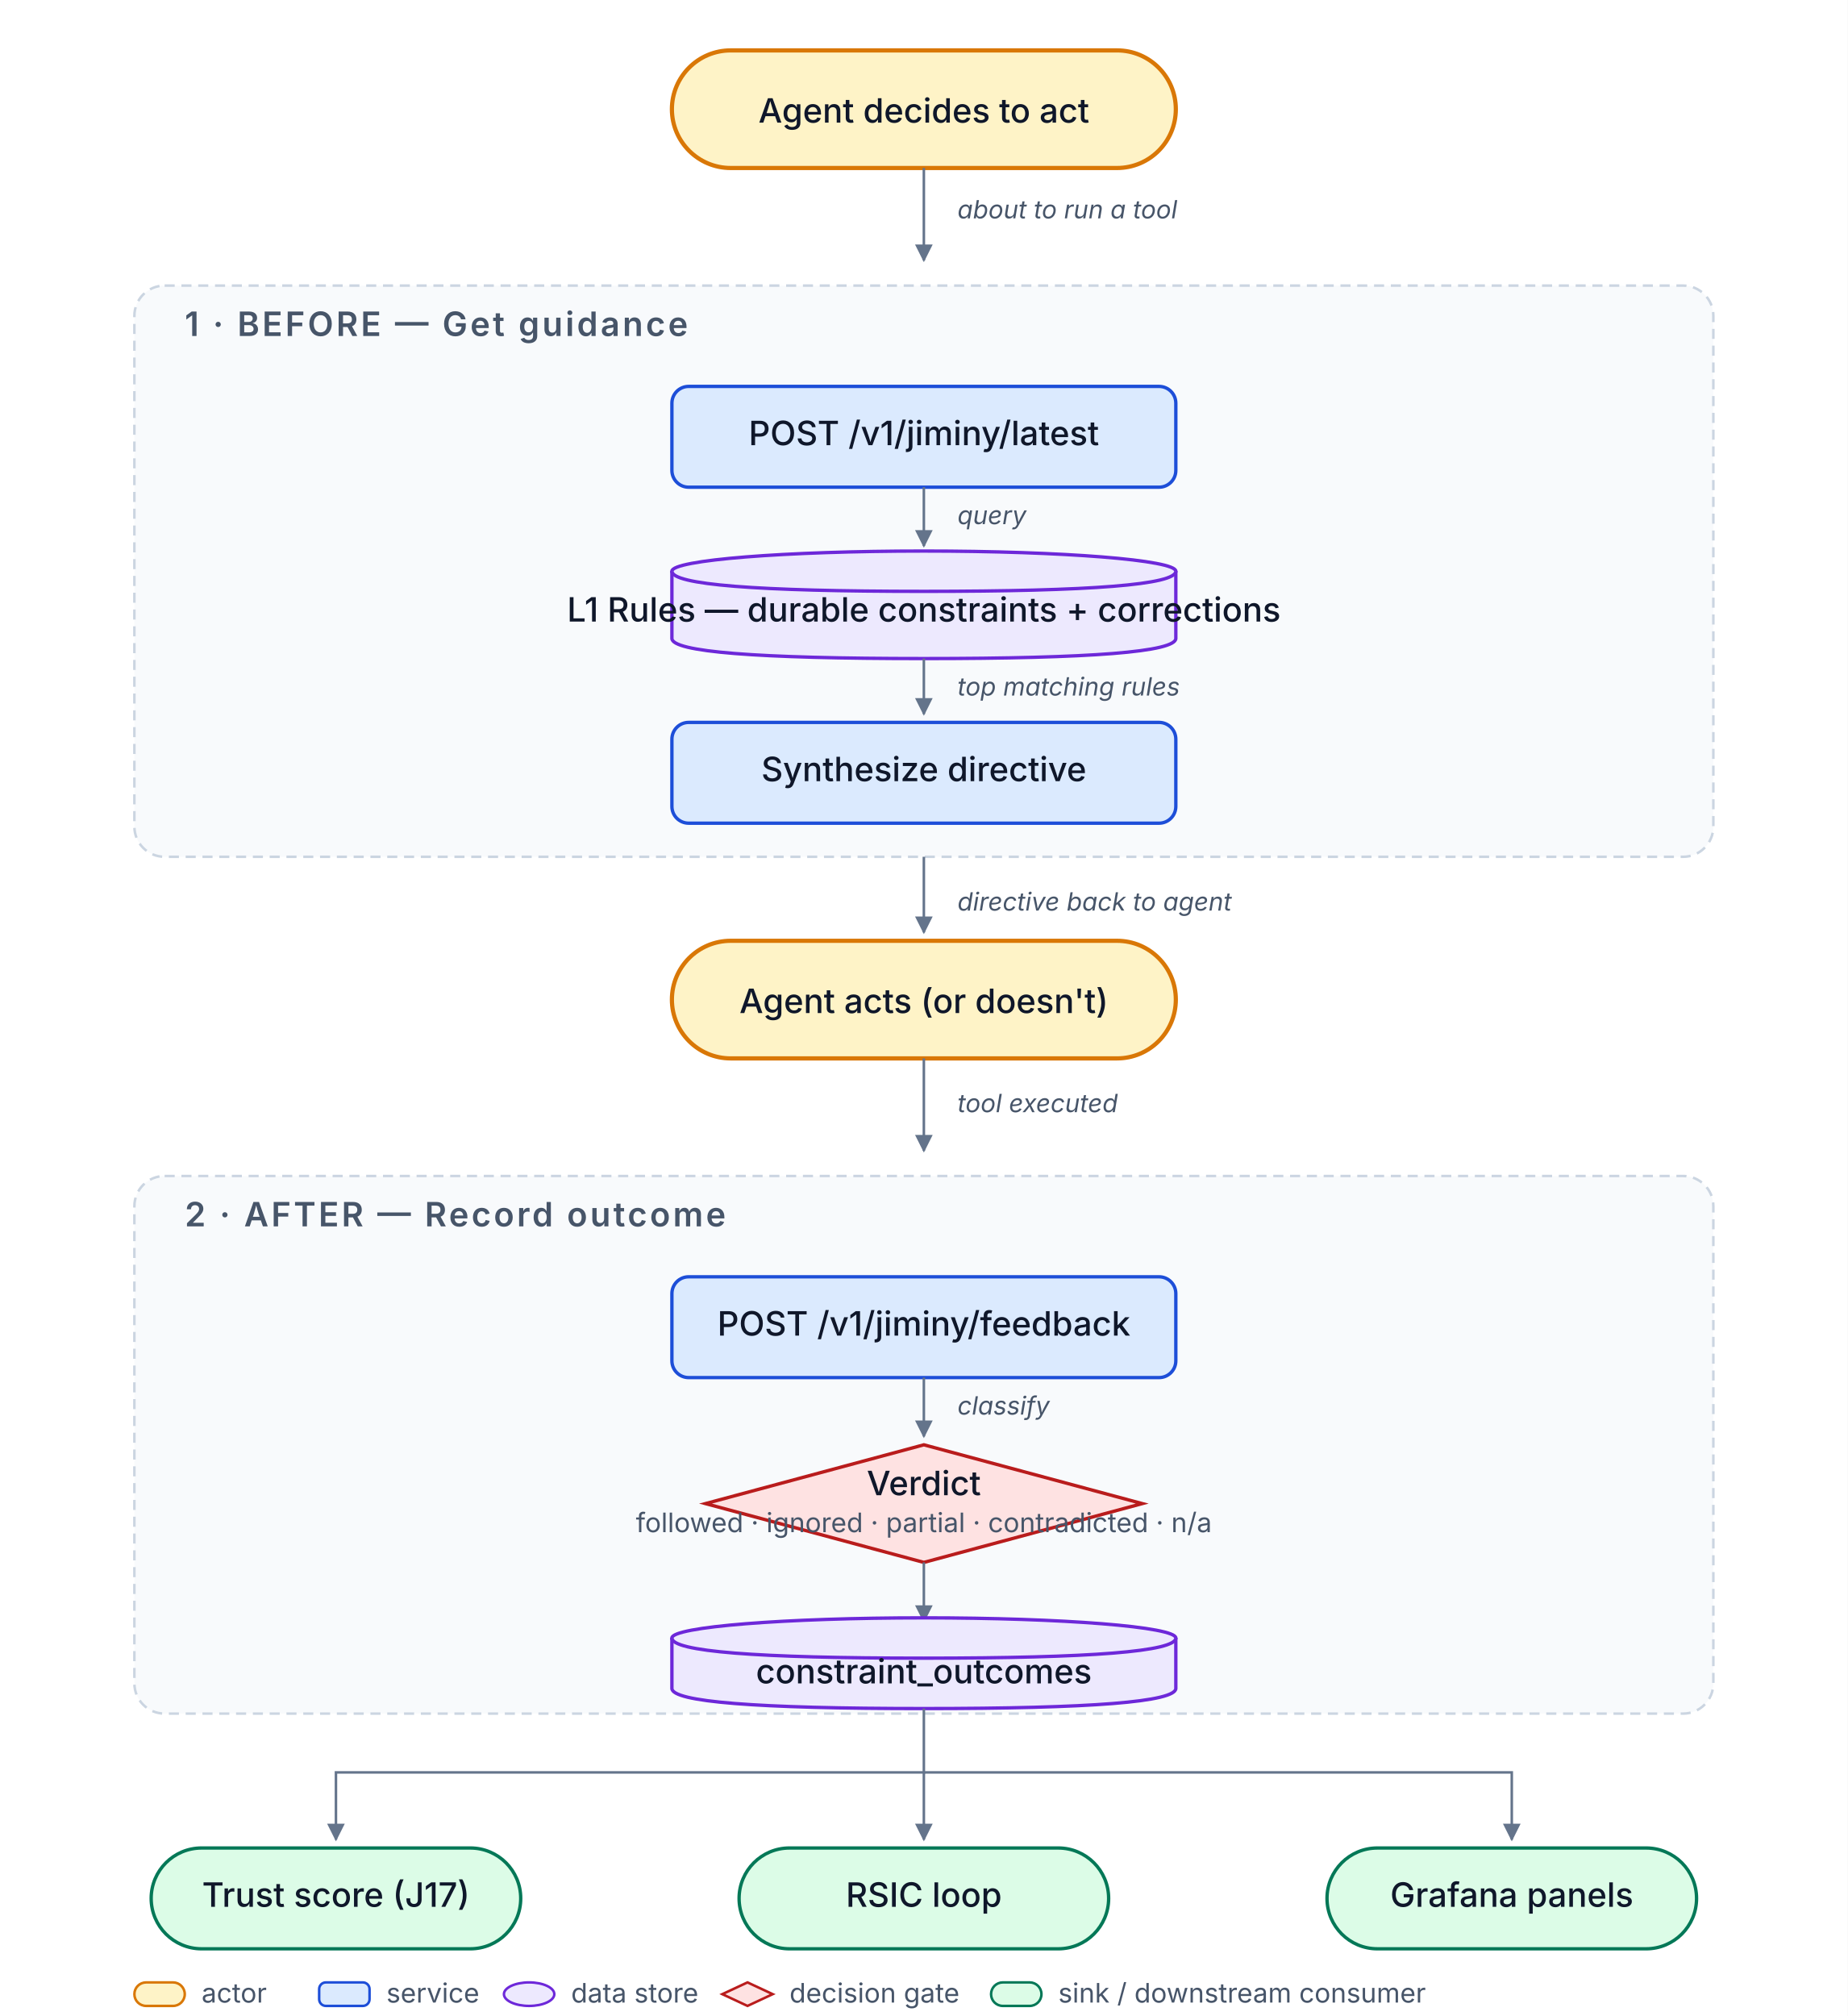
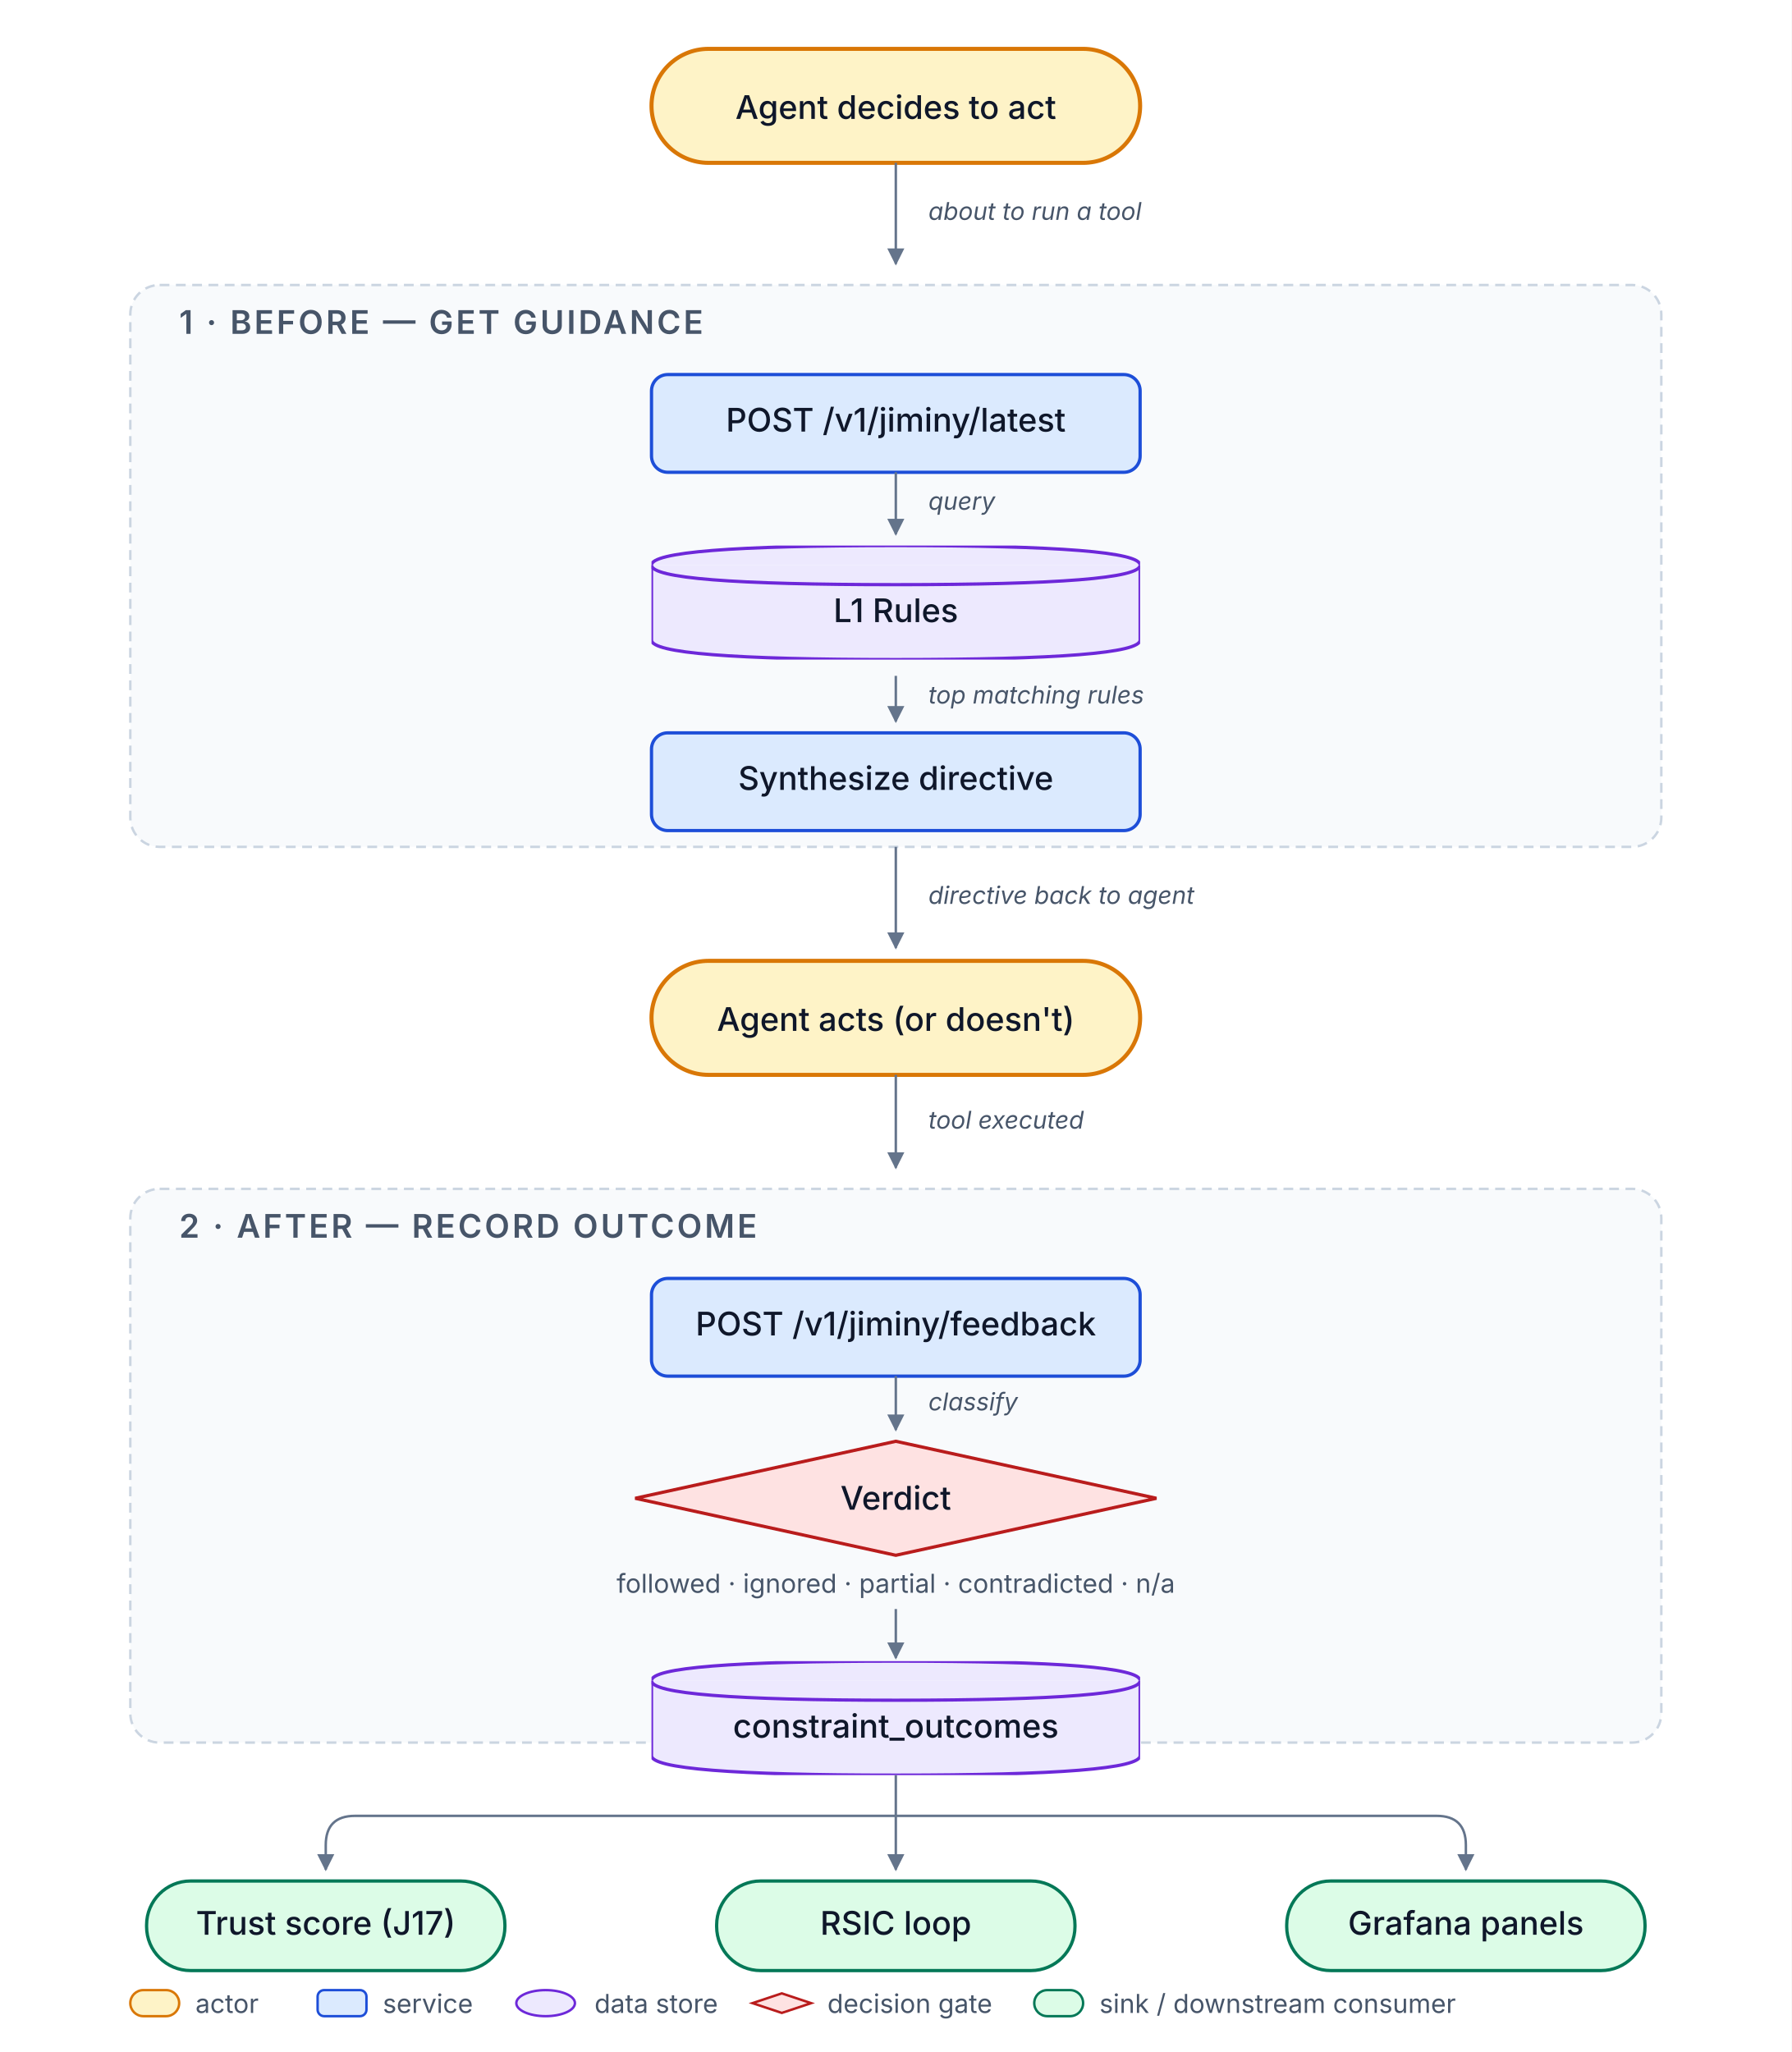
- <svg xmlns="http://www.w3.org/2000/svg" viewBox="0 0 1100 1200" width="1100" height="1200" role="img" aria-label="How Jiminy Thinks: BEFORE and AFTER phases of the guidance loop">
+ <svg xmlns="http://www.w3.org/2000/svg" viewBox="0 0 1100 1260" preserveAspectRatio="xMidYMid meet" role="img" aria-label="How Jiminy Thinks: BEFORE and AFTER phases of the guidance loop">
  <defs>
    <style>
-       .title    { font: 600 20px -apple-system, "Inter", "Segoe UI", Arial, sans-serif; fill: #475569; letter-spacing: 0.08em; text-transform: uppercase; }
+       .phase    { font: 600 20px -apple-system, "Inter", "Segoe UI", Arial, sans-serif; fill: #475569; letter-spacing: 0.08em; }
      .label    { font: 500 20px -apple-system, "Inter", "Segoe UI", Arial, sans-serif; fill: #0f172a; }
      .sublabel { font: 400 16px -apple-system, "Inter", "Segoe UI", Arial, sans-serif; fill: #475569; }
      .edge     { font: italic 400 15px -apple-system, "Inter", "Segoe UI", Arial, sans-serif; fill: #475569; }
      .center   { text-anchor: middle; }
      .start    { text-anchor: start; }
    </style>
    <marker id="arrow" viewBox="0 0 10 10" refX="9" refY="5" markerWidth="7" markerHeight="7" orient="auto-start-reverse">
      <path d="M0,0 L10,5 L0,10 z" fill="#64748b" />
    </marker>
+     <symbol id="cylinder" viewBox="0 0 300 70" preserveAspectRatio="none">
+       <path d="M0,12 L0,58 Q0,70 150,70 Q300,70 300,58 L300,12" fill="#ede9fe" stroke="#6d28d9" stroke-width="2" />
+       <path d="M0,12 Q0,0 150,0 Q300,0 300,12" fill="#ede9fe" stroke="#6d28d9" stroke-width="2" />
+       <path d="M0,12 Q0,24 150,24 Q300,24 300,12" fill="none" stroke="#6d28d9" stroke-width="2" />
+     </symbol>
  </defs>
-   <rect width="1100" height="1200" fill="#ffffff" />
-   <g>
-     <rect x="400" y="30" width="300" height="70" rx="35" fill="#fef3c7" stroke="#d97706" stroke-width="2.5" />
-     <text x="550" y="73" class="label center">Agent decides to act</text>
-   </g>
-   <line x1="550" y1="100" x2="550" y2="155" stroke="#64748b" stroke-width="1.5" marker-end="url(#arrow)" />
-   <text x="570" y="130" class="edge start">about to run a tool</text>
-   <g>
-     <rect x="80" y="170" width="940" height="340" rx="18" fill="#f8fafc" stroke="#cbd5e1" stroke-width="1.5" stroke-dasharray="6 4" />
-     <text x="110" y="200" class="title">1 · BEFORE  —  Get guidance</text>
-     <rect x="400" y="230" width="300" height="60" rx="10" fill="#dbeafe" stroke="#1d4ed8" stroke-width="2" />
-     <text x="550" y="265" class="label center">POST /v1/jiminy/latest</text>
-     <line x1="550" y1="290" x2="550" y2="325" stroke="#64748b" stroke-width="1.5" marker-end="url(#arrow)" />
-     <text x="570" y="312" class="edge start">query</text>
-     <g>
-       <ellipse cx="550" cy="340" rx="150" ry="12" fill="#ede9fe" stroke="#6d28d9" stroke-width="2" />
-       <path d="M400,340 L400,380 Q400,392 550,392 Q700,392 700,380 L700,340" fill="#ede9fe" stroke="#6d28d9" stroke-width="2" />
-       <path d="M400,340 Q400,352 550,352 Q700,352 700,340" fill="none" stroke="#6d28d9" stroke-width="2" />
-       <text x="550" y="370" class="label center">L1 Rules  —  durable constraints + corrections</text>
-     </g>
-     <line x1="550" y1="392" x2="550" y2="425" stroke="#64748b" stroke-width="1.5" marker-end="url(#arrow)" />
-     <text x="570" y="414" class="edge start">top matching rules</text>
-     <rect x="400" y="430" width="300" height="60" rx="10" fill="#dbeafe" stroke="#1d4ed8" stroke-width="2" />
-     <text x="550" y="465" class="label center">Synthesize directive</text>
-   </g>
-   <line x1="550" y1="510" x2="550" y2="555" stroke="#64748b" stroke-width="1.5" marker-end="url(#arrow)" />
-   <text x="570" y="542" class="edge start">directive back to agent</text>
-   <g>
-     <rect x="400" y="560" width="300" height="70" rx="35" fill="#fef3c7" stroke="#d97706" stroke-width="2.5" />
-     <text x="550" y="603" class="label center">Agent acts (or doesn't)</text>
-   </g>
-   <line x1="550" y1="630" x2="550" y2="685" stroke="#64748b" stroke-width="1.5" marker-end="url(#arrow)" />
-   <text x="570" y="662" class="edge start">tool executed</text>
-   <g>
-     <rect x="80" y="700" width="940" height="320" rx="18" fill="#f8fafc" stroke="#cbd5e1" stroke-width="1.5" stroke-dasharray="6 4" />
-     <text x="110" y="730" class="title">2 · AFTER  —  Record outcome</text>
-     <rect x="400" y="760" width="300" height="60" rx="10" fill="#dbeafe" stroke="#1d4ed8" stroke-width="2" />
-     <text x="550" y="795" class="label center">POST /v1/jiminy/feedback</text>
-     <line x1="550" y1="820" x2="550" y2="855" stroke="#64748b" stroke-width="1.5" marker-end="url(#arrow)" />
-     <text x="570" y="842" class="edge start">classify</text>
-     <polygon points="550,860 680,895 550,930 420,895" fill="#fee2e2" stroke="#b91c1c" stroke-width="2" />
-     <text x="550" y="890" class="label center">Verdict</text>
-     <text x="550" y="912" class="sublabel center">followed · ignored · partial · contradicted · n/a</text>
-     <line x1="550" y1="930" x2="550" y2="965" stroke="#64748b" stroke-width="1.5" marker-end="url(#arrow)" />
-     <g>
-       <ellipse cx="550" cy="975" rx="150" ry="12" fill="#ede9fe" stroke="#6d28d9" stroke-width="2" />
-       <path d="M400,975 L400,1005 Q400,1017 550,1017 Q700,1017 700,1005 L700,975" fill="#ede9fe" stroke="#6d28d9" stroke-width="2" />
-       <path d="M400,975 Q400,987 550,987 Q700,987 700,975" fill="none" stroke="#6d28d9" stroke-width="2" />
-       <text x="550" y="1002" class="label center">constraint_outcomes</text>
-     </g>
-   </g>
-   <path d="M550,1017 L550,1055 L200,1055 L200,1095" fill="none" stroke="#64748b" stroke-width="1.5" marker-end="url(#arrow)" />
-   <path d="M550,1055 L550,1095" fill="none" stroke="#64748b" stroke-width="1.5" marker-end="url(#arrow)" />
-   <path d="M550,1055 L900,1055 L900,1095" fill="none" stroke="#64748b" stroke-width="1.5" marker-end="url(#arrow)" />
-   <rect x="90" y="1100" width="220" height="60" rx="30" fill="#dcfce7" stroke="#047857" stroke-width="2" />
-   <text x="200" y="1135" class="label center">Trust score (J17)</text>
-   <rect x="440" y="1100" width="220" height="60" rx="30" fill="#dcfce7" stroke="#047857" stroke-width="2" />
-   <text x="550" y="1135" class="label center">RSIC loop</text>
-   <rect x="790" y="1100" width="220" height="60" rx="30" fill="#dcfce7" stroke="#047857" stroke-width="2" />
-   <text x="900" y="1135" class="label center">Grafana panels</text>
-   <g transform="translate(80, 1180)">
-     <rect x="0" y="0" width="30" height="14" rx="7" fill="#fef3c7" stroke="#d97706" stroke-width="1.5" />
-     <text x="40" y="12" class="sublabel start">actor</text>
-     <rect x="110" y="0" width="30" height="14" rx="4" fill="#dbeafe" stroke="#1d4ed8" stroke-width="1.5" />
-     <text x="150" y="12" class="sublabel start">service</text>
-     <ellipse cx="235" cy="7" rx="15" ry="7" fill="#ede9fe" stroke="#6d28d9" stroke-width="1.5" />
-     <text x="260" y="12" class="sublabel start">data store</text>
-     <polygon points="365,0 380,7 365,14 350,7" fill="#fee2e2" stroke="#b91c1c" stroke-width="1.5" />
-     <text x="390" y="12" class="sublabel start">decision gate</text>
-     <rect x="510" y="0" width="30" height="14" rx="7" fill="#dcfce7" stroke="#047857" stroke-width="1.5" />
-     <text x="550" y="12" class="sublabel start">sink / downstream consumer</text>
+   <rect width="1100" height="1260" fill="#ffffff" />
+   <rect x="400" y="30" width="300" height="70" rx="35" fill="#fef3c7" stroke="#d97706" stroke-width="2.5" />
+   <text x="550" y="73" class="label center">Agent decides to act</text>
+   <line x1="550" y1="100" x2="550" y2="162" stroke="#64748b" stroke-width="1.5" marker-end="url(#arrow)" />
+   <text x="570" y="135" class="edge start">about to run a tool</text>
+   <rect x="80" y="175" width="940" height="345" rx="18" fill="#f8fafc" stroke="#cbd5e1" stroke-width="1.5" stroke-dasharray="6 4" />
+   <text x="110" y="205" class="phase">1 · BEFORE  —  GET GUIDANCE</text>
+   <rect x="400" y="230" width="300" height="60" rx="10" fill="#dbeafe" stroke="#1d4ed8" stroke-width="2" />
+   <text x="550" y="265" class="label center">POST /v1/jiminy/latest</text>
+   <line x1="550" y1="290" x2="550" y2="328" stroke="#64748b" stroke-width="1.5" marker-end="url(#arrow)" />
+   <text x="570" y="313" class="edge start">query</text>
+   <use href="#cylinder" x="400" y="335" width="300" height="70" />
+   <text x="550" y="382" class="label center">L1 Rules</text>
+   <line x1="550" y1="415" x2="550" y2="443" stroke="#64748b" stroke-width="1.5" marker-end="url(#arrow)" />
+   <text x="570" y="432" class="edge start">top matching rules</text>
+   <rect x="400" y="450" width="300" height="60" rx="10" fill="#dbeafe" stroke="#1d4ed8" stroke-width="2" />
+   <text x="550" y="485" class="label center">Synthesize directive</text>
+   <line x1="550" y1="520" x2="550" y2="582" stroke="#64748b" stroke-width="1.5" marker-end="url(#arrow)" />
+   <text x="570" y="555" class="edge start">directive back to agent</text>
+   <rect x="400" y="590" width="300" height="70" rx="35" fill="#fef3c7" stroke="#d97706" stroke-width="2.5" />
+   <text x="550" y="633" class="label center">Agent acts (or doesn't)</text>
+   <line x1="550" y1="660" x2="550" y2="717" stroke="#64748b" stroke-width="1.5" marker-end="url(#arrow)" />
+   <text x="570" y="693" class="edge start">tool executed</text>
+   <rect x="80" y="730" width="940" height="340" rx="18" fill="#f8fafc" stroke="#cbd5e1" stroke-width="1.5" stroke-dasharray="6 4" />
+   <text x="110" y="760" class="phase">2 · AFTER  —  RECORD OUTCOME</text>
+   <rect x="400" y="785" width="300" height="60" rx="10" fill="#dbeafe" stroke="#1d4ed8" stroke-width="2" />
+   <text x="550" y="820" class="label center">POST /v1/jiminy/feedback</text>
+   <line x1="550" y1="845" x2="550" y2="878" stroke="#64748b" stroke-width="1.5" marker-end="url(#arrow)" />
+   <text x="570" y="866" class="edge start">classify</text>
+   <polygon points="550,885 710,920 550,955 390,920" fill="#fee2e2" stroke="#b91c1c" stroke-width="2" />
+   <text x="550" y="927" class="label center">Verdict</text>
+   <text x="550" y="978" class="sublabel center">followed  ·  ignored  ·  partial  ·  contradicted  ·  n/a</text>
+   <line x1="550" y1="988" x2="550" y2="1018" stroke="#64748b" stroke-width="1.5" marker-end="url(#arrow)" />
+   <use href="#cylinder" x="400" y="1020" width="300" height="70" />
+   <text x="550" y="1067" class="label center">constraint_outcomes</text>
+   <line x1="550" y1="1090" x2="550" y2="1115" stroke="#64748b" stroke-width="1.5" />
+   <path d="M550,1115 L218,1115 Q200,1115 200,1133 L200,1148" fill="none" stroke="#64748b" stroke-width="1.5" marker-end="url(#arrow)" />
+   <path d="M550,1115 L550,1148" fill="none" stroke="#64748b" stroke-width="1.5" marker-end="url(#arrow)" />
+   <path d="M550,1115 L882,1115 Q900,1115 900,1133 L900,1148" fill="none" stroke="#64748b" stroke-width="1.5" marker-end="url(#arrow)" />
+   <rect x="90" y="1155" width="220" height="55" rx="27" fill="#dcfce7" stroke="#047857" stroke-width="2" />
+   <text x="200" y="1188" class="label center">Trust score (J17)</text>
+   <rect x="440" y="1155" width="220" height="55" rx="27" fill="#dcfce7" stroke="#047857" stroke-width="2" />
+   <text x="550" y="1188" class="label center">RSIC loop</text>
+   <rect x="790" y="1155" width="220" height="55" rx="27" fill="#dcfce7" stroke="#047857" stroke-width="2" />
+   <text x="900" y="1188" class="label center">Grafana panels</text>
+   <g transform="translate(80, 1232)">
+     <rect x="0" y="-10" width="30" height="16" rx="8" fill="#fef3c7" stroke="#d97706" stroke-width="1.5" />
+     <text x="40" y="4" class="sublabel start">actor</text>
+     <rect x="115" y="-10" width="30" height="16" rx="4" fill="#dbeafe" stroke="#1d4ed8" stroke-width="1.5" />
+     <text x="155" y="4" class="sublabel start">service</text>
+     <ellipse cx="255" cy="-2" rx="18" ry="8" fill="#ede9fe" stroke="#6d28d9" stroke-width="1.5" />
+     <text x="285" y="4" class="sublabel start">data store</text>
+     <polygon points="400,-8 418,-2 400,4 382,-2" fill="#fee2e2" stroke="#b91c1c" stroke-width="1.5" />
+     <text x="428" y="4" class="sublabel start">decision gate</text>
+     <rect x="555" y="-10" width="30" height="16" rx="8" fill="#dcfce7" stroke="#047857" stroke-width="1.5" />
+     <text x="595" y="4" class="sublabel start">sink / downstream consumer</text>
  </g>
</svg>
